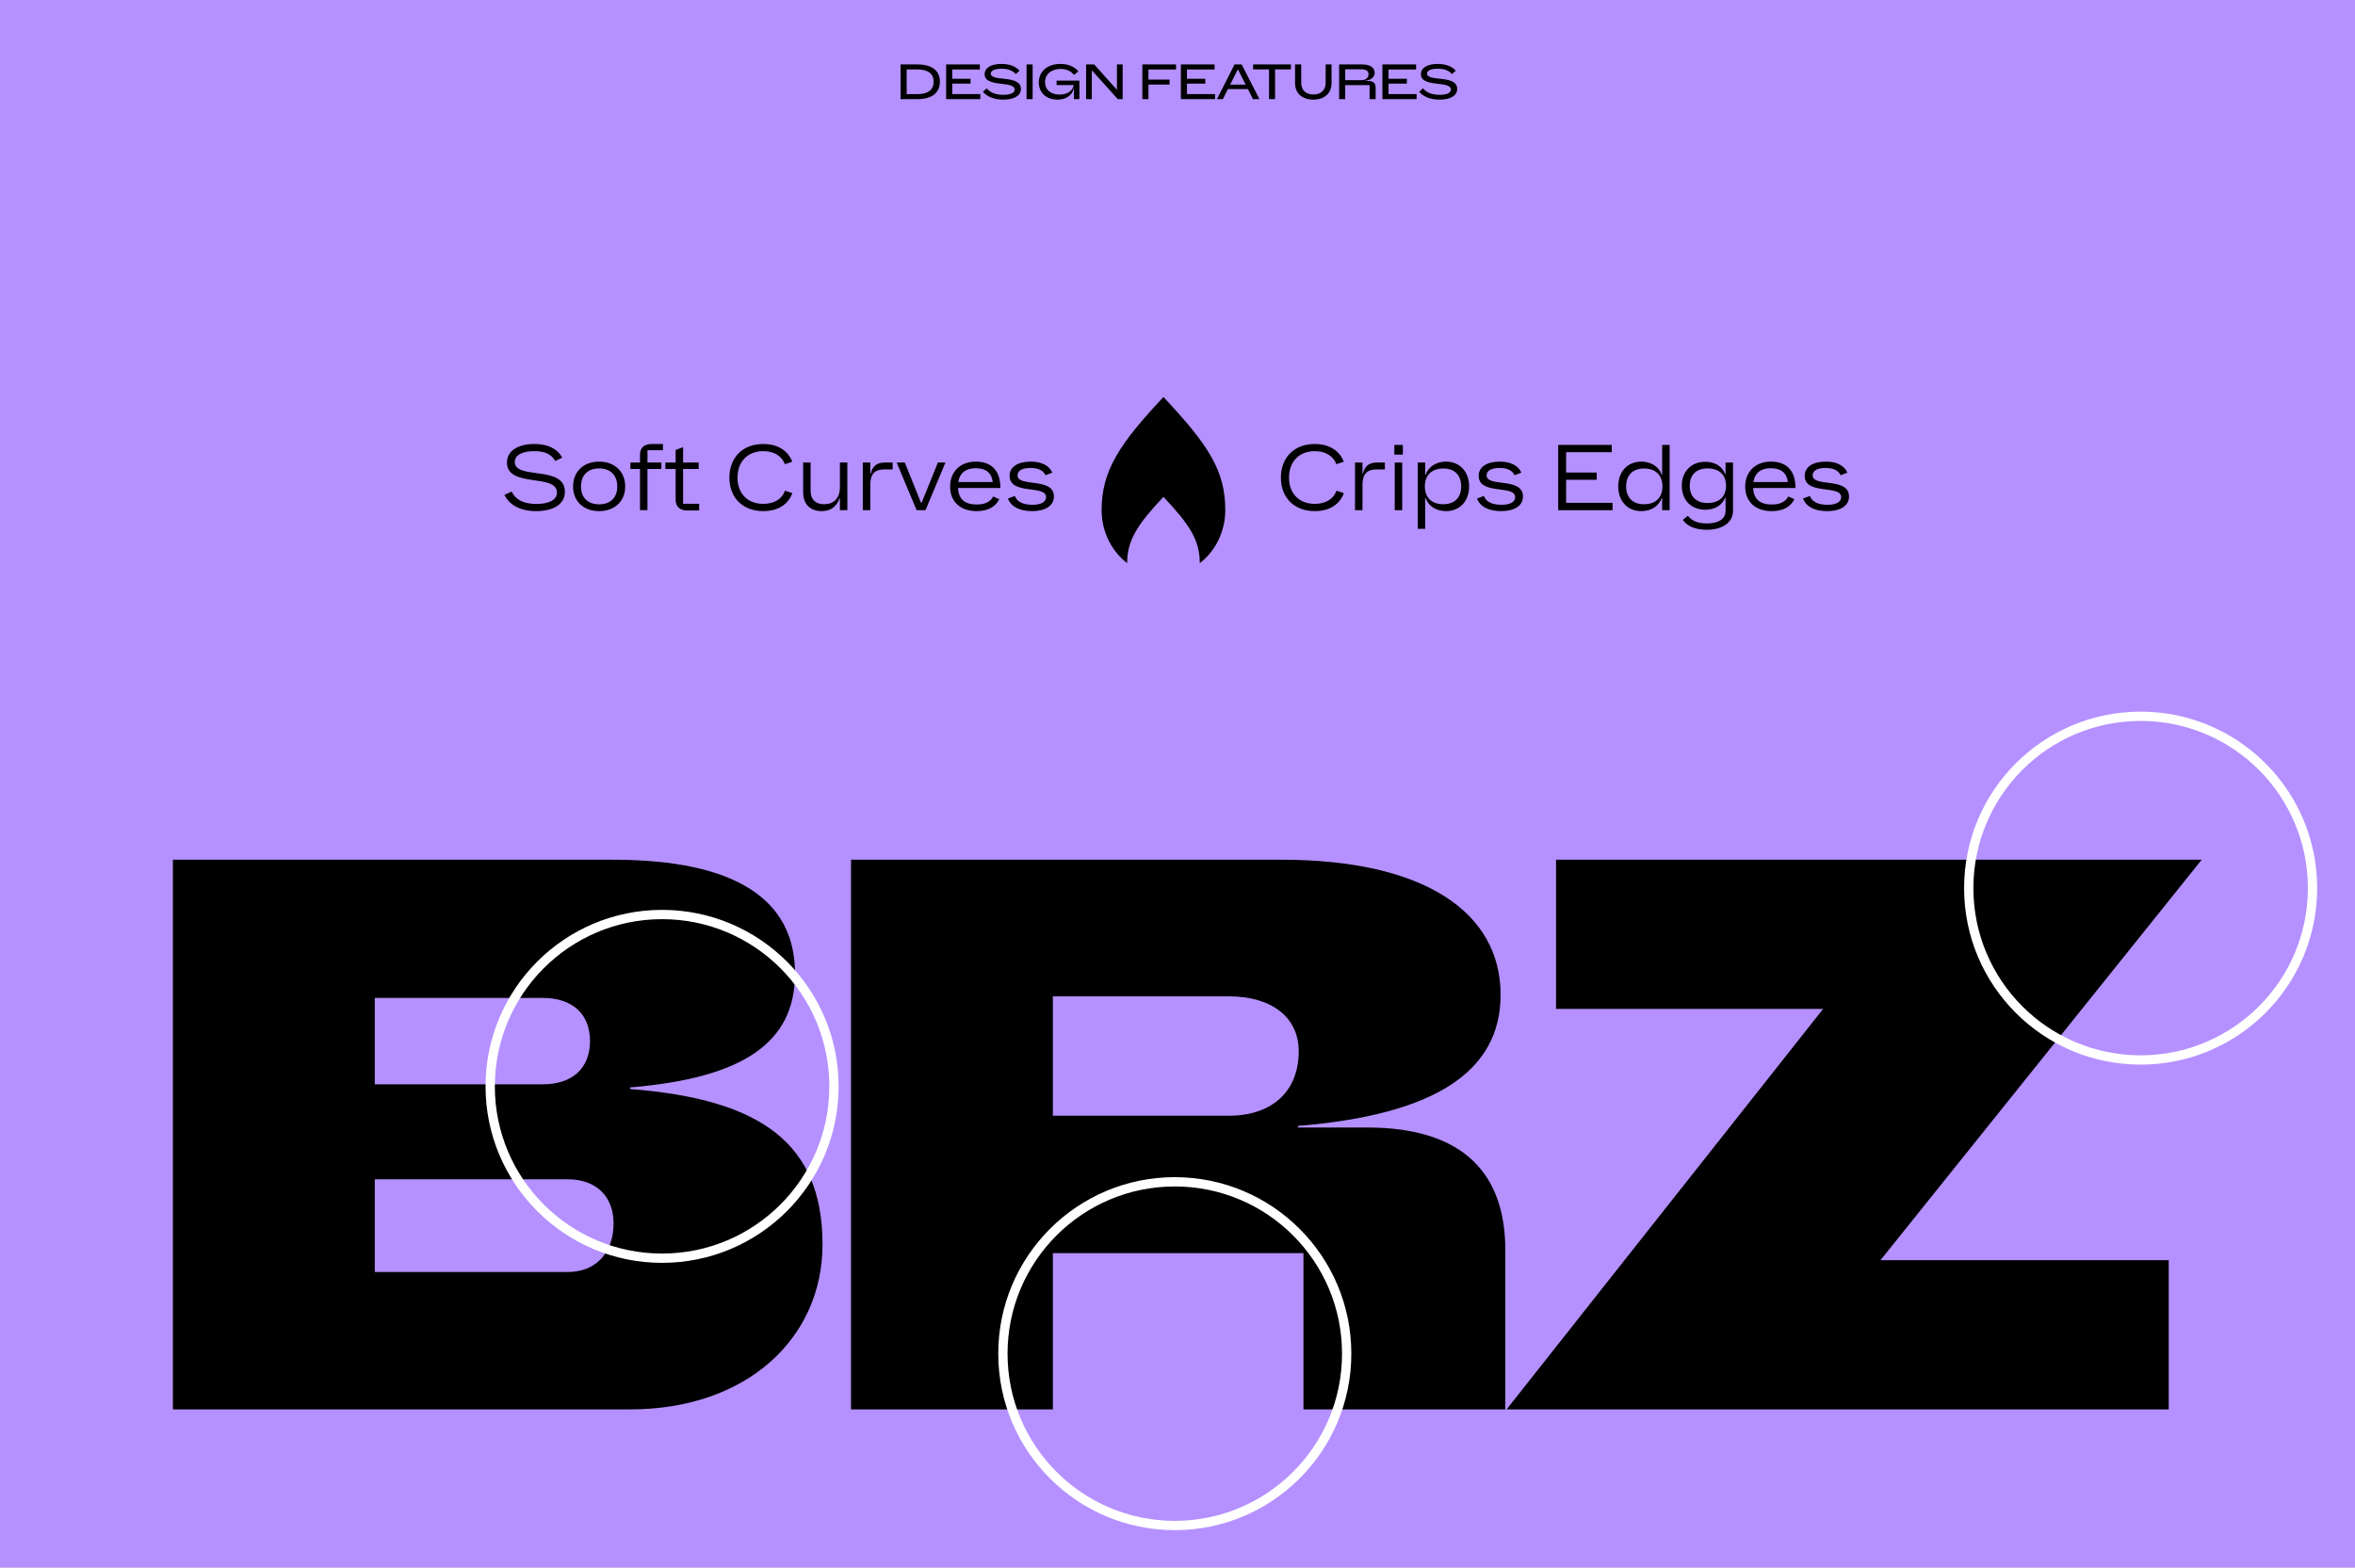
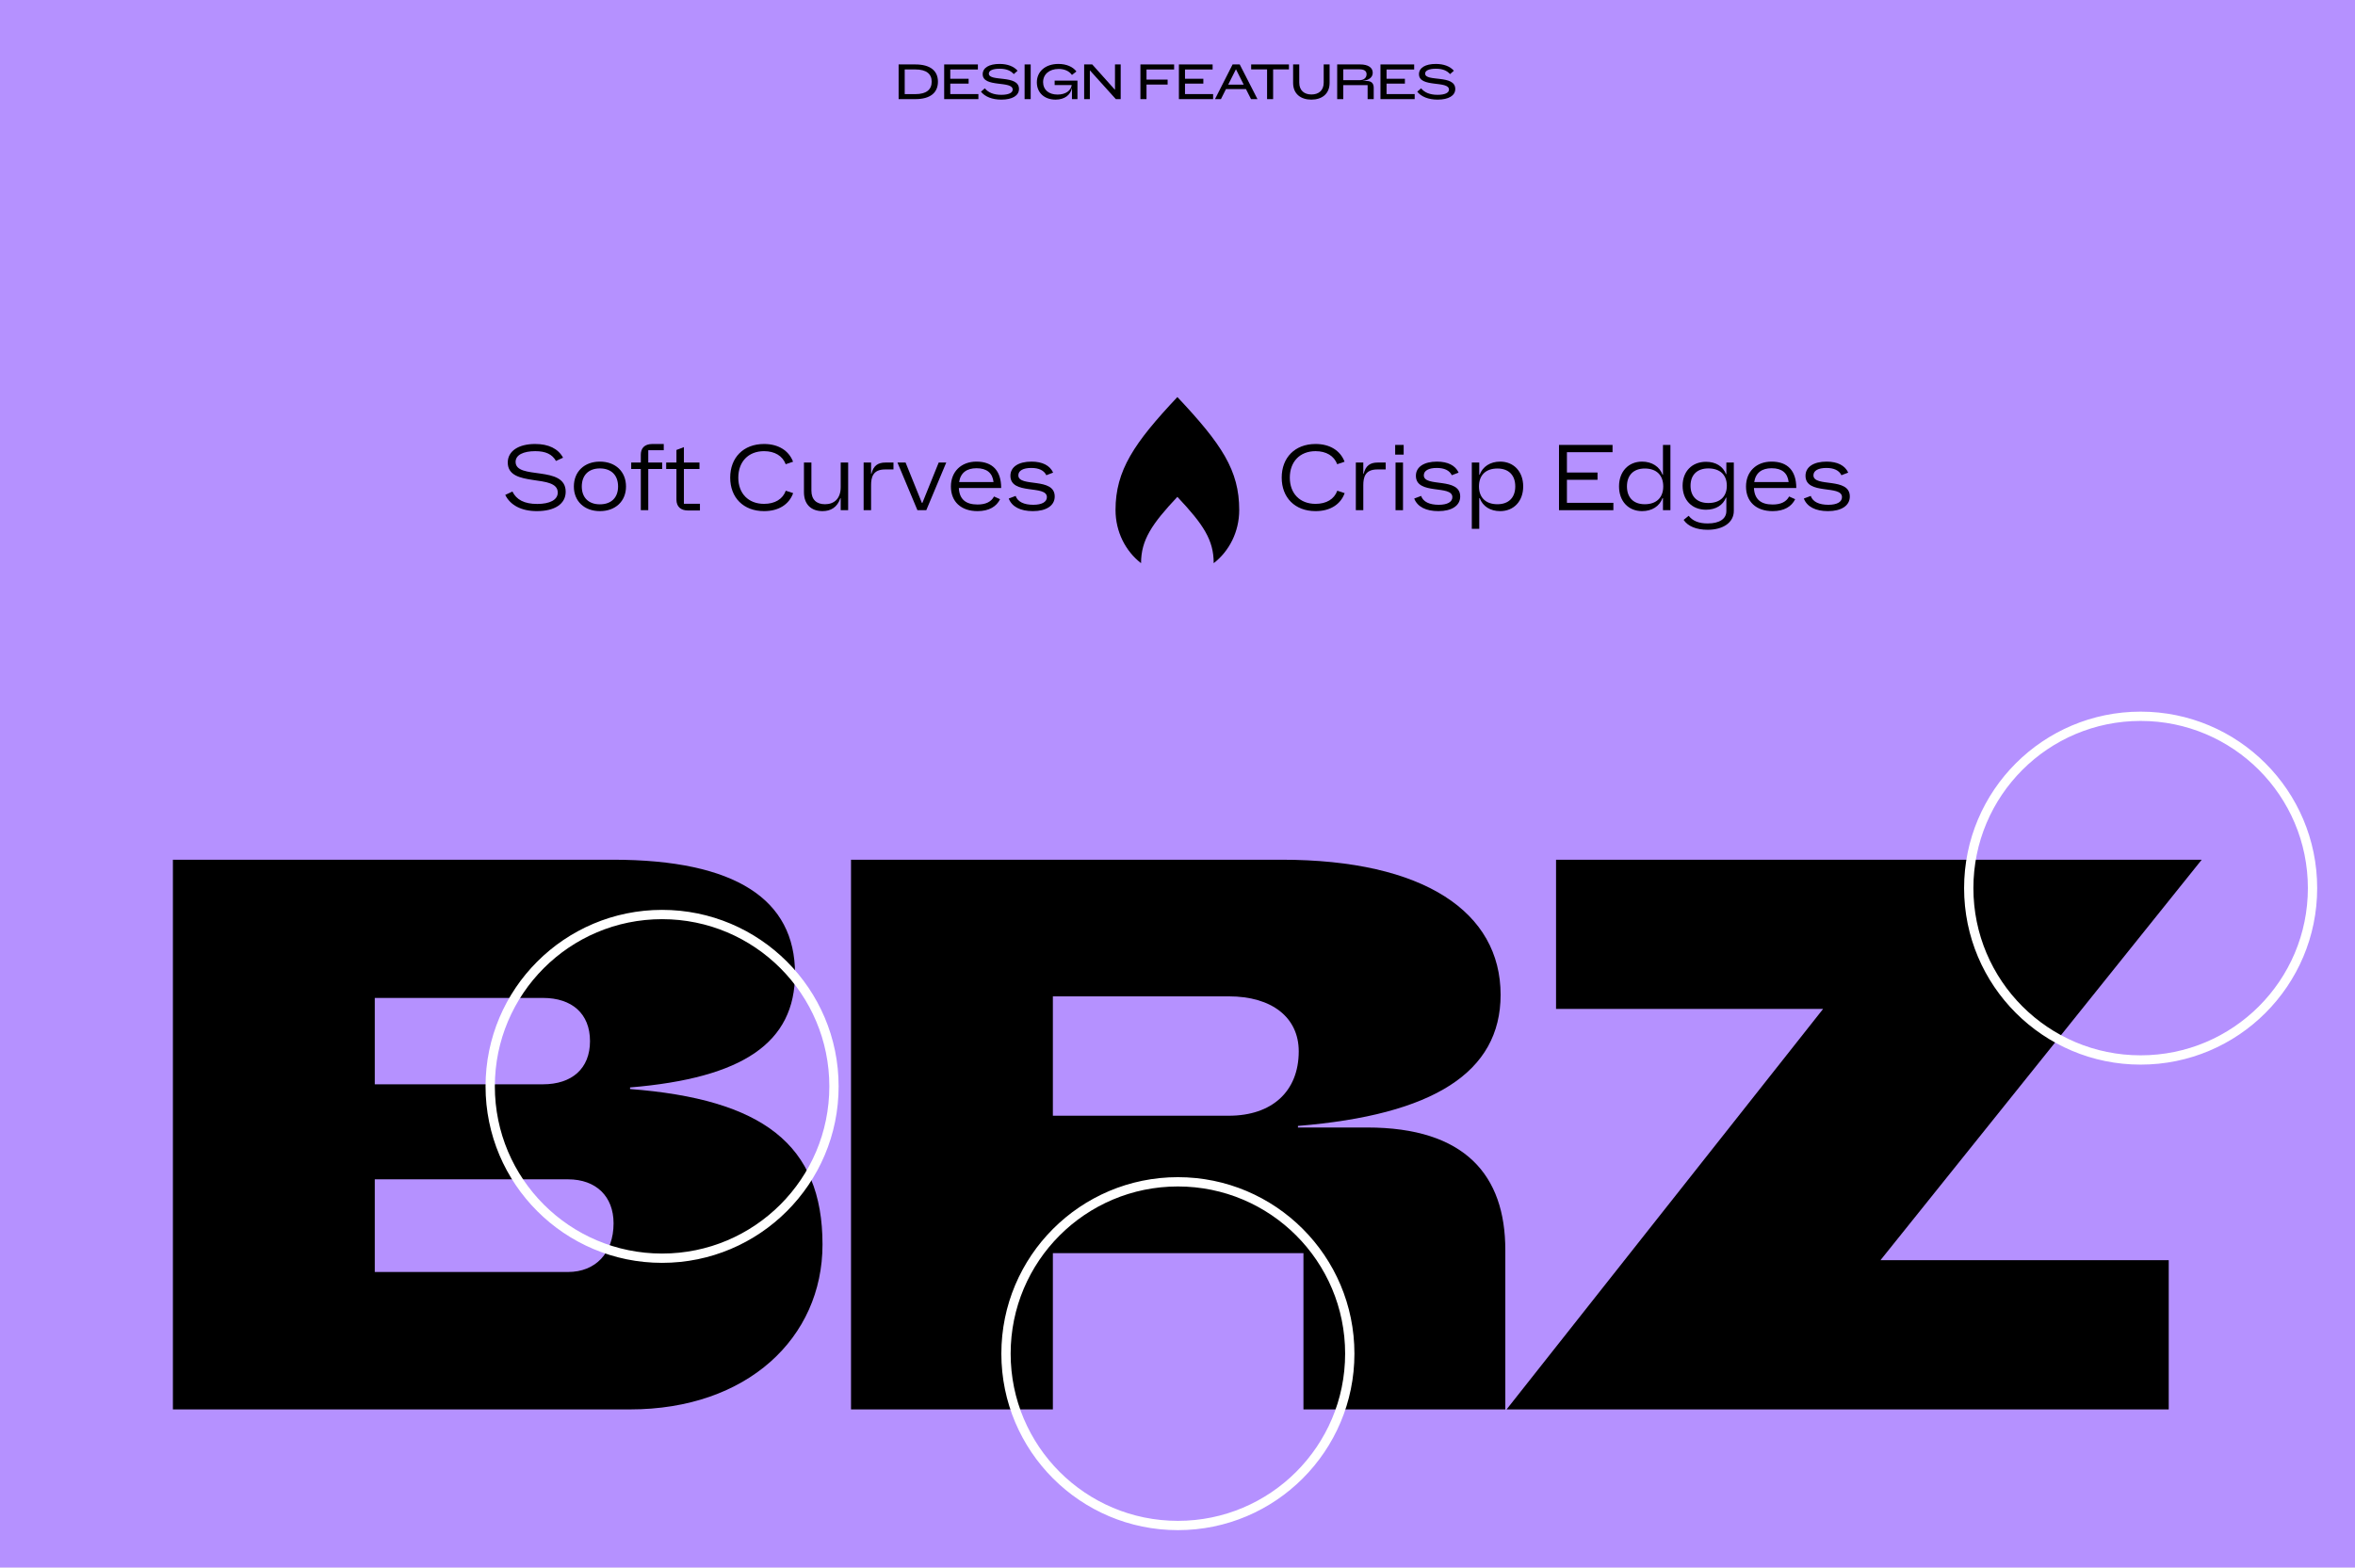
<svg xmlns="http://www.w3.org/2000/svg" width="760" height="506" viewBox="0 0 760 506" fill="none">
-   <rect width="760" height="506" fill="#B9B9B9" />
  <rect width="760" height="506" fill="#B591FF" />
-   <path d="M290.629 32V20.8H296.005C300.901 20.8 303.317 22.88 303.317 26.368C303.317 29.888 300.901 32 296.005 32H290.629ZM292.597 30.384H296.005C299.669 30.384 301.301 28.864 301.301 26.368C301.301 23.92 299.669 22.416 296.005 22.416H292.597V30.384Z" fill="black" />
-   <path d="M305.332 32V20.8H316.212V22.432H307.3V25.424H313.22V26.992H307.3V30.368H316.372V32H305.332Z" fill="black" />
-   <path d="M323.777 32.16C320.849 32.16 318.513 31.232 317.201 29.6L318.449 28.512C319.553 29.872 321.281 30.608 323.777 30.608C326.081 30.608 327.441 29.984 327.441 28.928C327.441 25.92 317.761 28.4 317.761 23.952C317.761 21.856 319.857 20.64 323.185 20.64C325.761 20.64 327.777 21.408 329.025 22.832L327.793 23.92C326.753 22.752 325.345 22.192 323.201 22.192C321.009 22.192 319.745 22.768 319.745 23.76C319.745 26.512 329.473 23.984 329.473 28.72C329.473 30.896 327.281 32.16 323.777 32.16Z" fill="black" />
-   <path d="M331.285 32V20.8H333.253V32H331.285Z" fill="black" />
-   <path d="M341.288 32.16C337.672 32.16 335.24 29.936 335.24 26.576C335.24 23.104 337.96 20.64 342.2 20.64C344.744 20.64 346.856 21.536 348.008 23.072L346.568 24.192C345.672 22.928 344.136 22.256 342.296 22.256C339.208 22.256 337.256 24.016 337.256 26.512C337.256 28.992 339.08 30.528 341.944 30.528C344.504 30.528 346.28 29.232 346.488 27.456H340.984V26.032H348.344V32H346.568V28.48H346.536C346.136 30.576 344.248 32.16 341.288 32.16Z" fill="black" />
-   <path d="M350.504 32V20.8H353.112L360.392 28.928H360.456V20.8H362.296V32H360.728L352.408 22.768H352.344V32H350.504Z" fill="black" />
-   <path d="M368.66 32V20.8H379.54V22.432H370.628V25.696H377.444V27.296H370.628V32H368.66Z" fill="black" />
-   <path d="M381.082 32V20.8H391.962V22.432H383.05V25.424H388.97V26.992H383.05V30.368H392.122V32H381.082Z" fill="black" />
-   <path d="M392.727 32L398.407 20.8H400.711L406.439 32H404.359L402.727 28.768H396.263L394.647 32H392.727ZM396.999 27.312H401.991L399.495 22.352L396.999 27.312Z" fill="black" />
-   <path d="M409.536 32V22.4H404.4V20.8H416.592V22.4H411.488V32H409.536Z" fill="black" />
-   <path d="M423.826 32.16C420.386 32.16 417.938 30.288 417.938 26.768V20.8H419.922V26.672C419.922 29.232 421.554 30.496 423.858 30.496C426.162 30.496 427.81 29.232 427.81 26.672V20.8H429.714V26.768C429.714 30.288 427.266 32.16 423.826 32.16Z" fill="black" />
-   <path d="M432.16 32V20.8H439.6C442.176 20.8 443.632 21.84 443.632 23.472C443.632 24.912 442.512 25.872 440.448 26.112V26.144H441.728C443.2 26.144 443.952 26.912 443.952 28.304V32H441.984V27.488H434.128V32H432.16ZM434.128 25.888H439.312C440.816 25.888 441.648 25.056 441.648 23.968C441.648 22.96 440.928 22.384 439.44 22.384H434.128V25.888Z" fill="black" />
-   <path d="M446.129 32V20.8H457.009V22.432H448.097V25.424H454.017V26.992H448.097V30.368H457.169V32H446.129Z" fill="black" />
-   <path d="M464.574 32.16C461.646 32.16 459.31 31.232 457.998 29.6L459.246 28.512C460.35 29.872 462.078 30.608 464.574 30.608C466.878 30.608 468.238 29.984 468.238 28.928C468.238 25.92 458.558 28.4 458.558 23.952C458.558 21.856 460.654 20.64 463.982 20.64C466.558 20.64 468.574 21.408 469.822 22.832L468.59 23.92C467.55 22.752 466.142 22.192 463.998 22.192C461.806 22.192 460.542 22.768 460.542 23.76C460.542 26.512 470.27 23.984 470.27 28.72C470.27 30.896 468.078 32.16 464.574 32.16Z" fill="black" />
-   <path d="M55.8 454.966V277.521H197.756C237.554 277.521 256.566 290.45 256.566 314.278C256.566 336.585 239.835 347.992 203.332 351.034V351.541C245.919 354.836 265.438 369.285 265.438 401.732C265.438 431.898 241.103 454.966 203.332 454.966H55.8ZM120.948 410.605H183.307C192.179 410.605 198.009 404.521 198.009 394.888C198.009 386.269 192.432 380.693 183.307 380.693H120.948V410.605ZM120.948 350.02H175.195C184.574 350.02 190.404 344.95 190.404 336.078C190.404 327.206 184.574 322.136 175.195 322.136H120.948V350.02Z" fill="black" />
-   <path d="M274.635 454.966V277.521H413.548C459.684 277.521 484.272 294.505 484.272 321.122C484.272 346.218 462.472 359.906 418.872 363.455V363.962H441.179C472.865 363.962 485.793 379.425 485.793 403.507V454.966H420.646V404.521H339.782V454.966H274.635ZM339.782 360.16H396.564C410.506 360.16 419.125 352.302 419.125 339.373C419.125 328.473 410.506 321.629 396.564 321.629H339.782V360.16Z" fill="black" />
-   <path d="M486.193 454.966L588.351 325.685H502.163V277.521H710.534L606.855 406.802H699.887V454.966H486.193Z" fill="black" />
-   <circle cx="379.126" cy="436.968" r="55.472" stroke="white" stroke-width="3" />
+   <path d="M463.945 32.16C461.017 32.16 458.681 31.232 457.369 29.6L458.617 28.512C459.721 29.872 461.449 30.608 463.945 30.608C466.249 30.608 467.609 29.984 467.609 28.928C467.609 25.92 457.929 28.4 457.929 23.952C457.929 21.856 460.025 20.64 463.353 20.64C465.929 20.64 467.945 21.408 469.193 22.832L467.961 23.92C466.921 22.752 465.513 22.192 463.369 22.192C461.177 22.192 459.913 22.768 459.913 23.76C459.913 26.512 469.641 23.984 469.641 28.72C469.641 30.896 467.449 32.16 463.945 32.16Z" fill="black" />
+   <path d="M445.5 32V20.8H456.38V22.432H447.468V25.424H453.388V26.992H447.468V30.368H456.54V32H445.5Z" fill="black" />
+   <path d="M431.531 32V20.8H438.971C441.547 20.8 443.003 21.84 443.003 23.472C443.003 24.912 441.883 25.872 439.819 26.112V26.144H441.099C442.571 26.144 443.323 26.912 443.323 28.304V32H441.355V27.488H433.499V32H431.531ZM433.499 25.888H438.683C440.187 25.888 441.019 25.056 441.019 23.968C441.019 22.96 440.299 22.384 438.811 22.384H433.499V25.888Z" fill="black" />
+   <path d="M423.197 32.16C419.757 32.16 417.309 30.288 417.309 26.768V20.8H419.293V26.672C419.293 29.232 420.925 30.496 423.229 30.496C425.533 30.496 427.181 29.232 427.181 26.672V20.8H429.085V26.768C429.085 30.288 426.637 32.16 423.197 32.16Z" fill="black" />
+   <path d="M408.907 32V22.4H403.771V20.8H415.963V22.4H410.859V32H408.907Z" fill="black" />
+   <path d="M392.098 32L397.778 20.8H400.082L405.81 32H403.73L402.098 28.768H395.634L394.018 32H392.098ZM396.37 27.312H401.362L398.866 22.352L396.37 27.312Z" fill="black" />
+   <path d="M380.453 32V20.8H391.333V22.432H382.421V25.424H388.341V26.992H382.421V30.368H391.493V32H380.453Z" fill="black" />
+   <path d="M368.031 32V20.8H378.911V22.432H369.999V25.696H376.815V27.296H369.999V32H368.031Z" fill="black" />
+   <path d="M349.875 32V20.8H352.483L359.763 28.928H359.827V20.8H361.667V32H360.099L351.779 22.768H351.715V32H349.875Z" fill="black" />
+   <path d="M340.659 32.16C337.043 32.16 334.611 29.936 334.611 26.576C334.611 23.104 337.331 20.64 341.571 20.64C344.115 20.64 346.227 21.536 347.379 23.072L345.939 24.192C345.043 22.928 343.507 22.256 341.667 22.256C338.579 22.256 336.627 24.016 336.627 26.512C336.627 28.992 338.451 30.528 341.315 30.528C343.875 30.528 345.651 29.232 345.859 27.456H340.355V26.032H347.715V32H345.939V28.48H345.907C345.507 30.576 343.619 32.16 340.659 32.16Z" fill="black" />
+   <path d="M330.656 32V20.8H332.624V32H330.656Z" fill="black" />
+   <path d="M323.148 32.16C320.22 32.16 317.884 31.232 316.572 29.6L317.82 28.512C318.924 29.872 320.652 30.608 323.148 30.608C325.452 30.608 326.812 29.984 326.812 28.928C326.812 25.92 317.132 28.4 317.132 23.952C317.132 21.856 319.228 20.64 322.556 20.64C325.132 20.64 327.148 21.408 328.396 22.832L327.164 23.92C326.124 22.752 324.716 22.192 322.572 22.192C320.38 22.192 319.116 22.768 319.116 23.76C319.116 26.512 328.844 23.984 328.844 28.72C328.844 30.896 326.652 32.16 323.148 32.16Z" fill="black" />
+   <path d="M304.703 32V20.8H315.583V22.432H306.671V25.424H312.591V26.992H306.671V30.368H315.743V32H304.703Z" fill="black" />
+   <path d="M290 32V20.8H295.376C300.272 20.8 302.688 22.88 302.688 26.368C302.688 29.888 300.272 32 295.376 32H290ZM291.968 30.384H295.376C299.04 30.384 300.672 28.864 300.672 26.368C300.672 23.92 299.04 22.416 295.376 22.416H291.968V30.384Z" fill="black" />
+   <path d="M486.193 454.966L588.351 325.685H502.163V277.522H710.533L606.855 406.802H699.887V454.966H486.193Z" fill="black" />
+   <path d="M274.635 454.966V277.522H413.548C459.684 277.522 484.272 294.506 484.272 321.122C484.272 346.218 462.472 359.907 418.872 363.455V363.962H441.179C472.865 363.962 485.793 379.425 485.793 403.507V454.966H420.646V404.521H339.782V454.966H274.635ZM339.782 360.16H396.564C410.506 360.16 419.125 352.302 419.125 339.374C419.125 328.474 410.506 321.629 396.564 321.629H339.782V360.16Z" fill="black" />
+   <path d="M55.8 454.966V277.522H197.756C237.554 277.522 256.566 290.45 256.566 314.278C256.566 336.585 239.835 347.992 203.332 351.034V351.541C245.919 354.837 265.438 369.286 265.438 401.733C265.438 431.898 241.103 454.966 203.332 454.966H55.8ZM120.948 410.605H183.307C192.179 410.605 198.009 404.521 198.009 394.888C198.009 386.27 192.432 380.693 183.307 380.693H120.948V410.605ZM120.948 350.02H175.195C184.574 350.02 190.404 344.951 190.404 336.078C190.404 327.206 184.574 322.136 175.195 322.136H120.948V350.02Z" fill="black" />
+   <circle cx="380.126" cy="436.968" r="55.472" stroke="white" stroke-width="3" />
  <circle cx="690.821" cy="286.693" r="55.472" stroke="white" stroke-width="3" />
  <circle cx="213.667" cy="350.684" r="55.472" stroke="white" stroke-width="3" />
-   <path d="M375.465 128.169C361.5 143.01 355.505 151.864 355.505 164.629C355.505 171.683 358.753 177.937 363.744 181.794C363.744 174.3 367.266 169.101 375.465 160.387C383.891 169.343 387.186 174.302 387.186 181.798C392.177 177.944 395.424 171.692 395.424 164.629C395.424 151.862 389.815 143.419 375.467 128.169H375.465Z" fill="black" />
-   <path d="M172.996 164.995C168.059 164.995 164.416 163.099 162.791 159.757L165.109 158.674C166.403 161.323 168.962 162.678 173.116 162.678C177.18 162.678 179.739 161.353 179.739 159.005C179.739 152.743 163.603 157.62 163.603 149.311C163.603 145.579 167.125 143.321 172.424 143.321C176.789 143.321 179.859 144.826 181.455 147.746L179.167 148.8C177.933 146.632 175.856 145.639 172.484 145.639C168.661 145.639 166.132 146.843 166.132 149.101C166.132 155.031 182.298 150.034 182.298 158.734C182.298 162.708 178.715 164.995 172.996 164.995Z" fill="black" />
-   <path d="M193.335 164.995C188.338 164.995 184.936 161.805 184.936 157.048C184.936 152.232 188.338 149.01 193.335 149.01C198.362 149.01 201.764 152.232 201.764 157.048C201.764 161.805 198.362 164.995 193.335 164.995ZM193.335 162.798C197.038 162.798 199.205 160.6 199.205 157.048C199.205 153.436 197.038 151.208 193.335 151.208C189.662 151.208 187.495 153.436 187.495 157.048C187.495 160.6 189.662 162.798 193.335 162.798Z" fill="black" />
-   <path d="M206.54 146.783C206.54 144.766 207.654 143.321 210.303 143.321H213.946V145.338H208.949V149.311H213.434V151.389H208.949V164.694H206.54V151.389H203.44V149.311H206.54V146.783Z" fill="black" />
-   <path d="M221.712 164.785C219.484 164.785 218.039 163.581 218.039 161.293V151.389H214.728V149.311H218.039V145.247L220.448 144.344V149.311H225.475V151.389H220.448V162.617H225.626V164.785H221.712Z" fill="black" />
-   <path d="M246.314 164.995C239.631 164.995 235.387 160.6 235.387 154.188C235.387 147.746 239.631 143.321 246.314 143.321C250.92 143.321 254.292 145.428 255.677 149.041L253.298 149.853C252.275 147.144 249.746 145.639 246.314 145.639C241.197 145.639 238.006 149.101 238.006 154.188C238.006 159.246 241.197 162.647 246.314 162.647C249.806 162.647 252.335 161.142 253.328 158.403L255.707 159.185C254.382 162.858 251.011 164.995 246.314 164.995Z" fill="black" />
-   <path d="M265.178 164.995C261.475 164.995 259.187 162.768 259.187 158.884V149.311H261.596V158.373C261.596 161.263 263.221 162.768 265.991 162.768C268.881 162.768 271.048 161.022 271.048 157.259V149.311H273.457V164.694H271.048V160.841H270.928C269.934 163.791 267.827 164.995 265.178 164.995Z" fill="black" />
-   <path d="M278.447 164.694V149.311H280.856V152.924H280.976C281.608 150.335 283.053 149.311 285.492 149.311H288.081V151.539H285.371C281.398 151.539 280.856 154.128 280.856 156.657V164.694H278.447Z" fill="black" />
-   <path d="M295.811 164.694L289.369 149.311H291.988L297.256 162.346H297.406L302.674 149.311H305.113L298.671 164.694H295.811Z" fill="black" />
-   <path d="M315.195 164.995C309.867 164.995 306.616 161.925 306.616 157.048C306.616 152.232 309.957 149.01 314.864 149.01C320.072 149.01 322.842 151.991 322.842 157.53H309.174C309.355 161.142 311.372 162.858 315.225 162.858C317.814 162.858 319.62 162.015 320.524 160.269L322.48 161.142C321.336 163.49 318.958 164.995 315.195 164.995ZM309.265 155.603H320.373C320.042 152.683 318.206 151.148 314.894 151.148C311.763 151.148 309.746 152.563 309.265 155.603Z" fill="black" />
-   <path d="M333.073 164.995C329.039 164.995 326.299 163.581 325.276 160.931L327.503 160.089C328.166 162.015 330.243 162.948 333.193 162.948C335.963 162.948 337.588 162.045 337.588 160.48C337.588 156.386 325.818 159.938 325.818 153.586C325.818 150.726 328.437 149.01 332.621 149.01C336.113 149.01 338.551 150.245 339.605 152.563L337.408 153.406C336.655 151.81 334.939 151.057 332.561 151.057C329.912 151.057 328.376 151.93 328.376 153.436C328.376 157.409 340.117 153.917 340.117 160.269C340.117 163.219 337.408 164.995 333.073 164.995Z" fill="black" />
-   <path d="M424.297 164.996C417.614 164.996 413.369 160.601 413.369 154.188C413.369 147.746 417.614 143.321 424.297 143.321C428.903 143.321 432.274 145.428 433.659 149.041L431.281 149.853C430.257 147.144 427.729 145.639 424.297 145.639C419.179 145.639 415.988 149.101 415.988 154.188C415.988 159.246 419.179 162.648 424.297 162.648C427.789 162.648 430.318 161.142 431.311 158.403L433.689 159.186C432.365 162.858 428.993 164.996 424.297 164.996Z" fill="black" />
-   <path d="M437.292 164.695V149.312H439.7V152.924H439.82C440.453 150.335 441.898 149.312 444.336 149.312H446.925V151.539H444.216C440.242 151.539 439.7 154.128 439.7 156.657V164.695H437.292Z" fill="black" />
-   <path d="M450.109 164.695V149.312H452.518V164.695H450.109ZM449.989 146.753V143.622H452.728V146.753H449.989Z" fill="black" />
-   <path d="M457.518 170.715V149.312H459.926V153.255H460.046C461.01 150.636 463.478 149.011 466.669 149.011C471.064 149.011 474.105 152.232 474.105 157.018C474.105 161.805 471.064 164.996 466.669 164.996C463.478 164.996 461.04 163.43 460.077 160.811H459.926V170.715H457.518ZM465.796 162.768C469.409 162.768 471.546 160.631 471.546 157.018C471.546 153.376 469.409 151.238 465.796 151.238C462.033 151.238 459.836 153.376 459.836 157.018C459.836 160.631 462.033 162.768 465.796 162.768Z" fill="black" />
-   <path d="M484.45 164.996C480.416 164.996 477.676 163.581 476.653 160.932L478.881 160.089C479.543 162.015 481.62 162.949 484.57 162.949C487.34 162.949 488.965 162.045 488.965 160.48C488.965 156.386 477.195 159.938 477.195 153.586C477.195 150.726 479.814 149.011 483.998 149.011C487.49 149.011 489.929 150.245 490.982 152.563L488.785 153.406C488.032 151.81 486.316 151.058 483.938 151.058C481.289 151.058 479.754 151.931 479.754 153.436C479.754 157.41 491.494 153.917 491.494 160.269C491.494 163.22 488.785 164.996 484.45 164.996Z" fill="black" />
-   <path d="M502.857 164.695V143.622H520.136V145.97H505.416V152.533H515.29V154.881H505.416V162.316H520.407V164.695H502.857Z" fill="black" />
-   <path d="M538.815 164.695H536.407V160.811H536.256C535.293 163.43 532.854 164.996 529.663 164.996C525.268 164.996 522.228 161.805 522.228 157.018C522.228 152.232 525.268 149.011 529.663 149.011C532.854 149.011 535.323 150.636 536.286 153.255H536.407V143.622H538.815V164.695ZM530.536 162.768C534.299 162.768 536.497 160.631 536.497 157.018C536.497 153.376 534.299 151.238 530.536 151.238C526.924 151.238 524.787 153.376 524.787 157.018C524.787 160.631 526.924 162.768 530.536 162.768Z" fill="black" />
-   <path d="M550.846 171.016C547.173 171.016 544.434 169.872 543.079 167.825L544.704 166.501C545.999 168.157 547.956 168.969 550.846 168.969C554.639 168.969 556.866 167.494 556.866 164.966V160.631H556.746C555.783 163.069 553.465 164.544 550.304 164.544C545.788 164.544 542.748 161.443 542.748 156.807C542.748 152.171 545.788 149.071 550.304 149.071C553.435 149.071 555.783 150.516 556.746 153.044H556.866V149.312H559.275V164.935C559.275 168.668 555.813 171.016 550.846 171.016ZM551.056 162.377C554.819 162.377 557.017 160.299 557.017 156.807C557.017 153.285 554.819 151.208 551.056 151.208C547.444 151.208 545.307 153.285 545.307 156.807C545.307 160.299 547.444 162.377 551.056 162.377Z" fill="black" />
-   <path d="M571.788 164.996C566.46 164.996 563.209 161.925 563.209 157.048C563.209 152.232 566.55 149.011 571.457 149.011C576.665 149.011 579.435 151.991 579.435 157.53H565.768C565.948 161.142 567.965 162.858 571.819 162.858C574.407 162.858 576.214 162.015 577.117 160.269L579.074 161.142C577.93 163.49 575.551 164.996 571.788 164.996ZM565.858 155.603H576.966C576.635 152.683 574.799 151.148 571.487 151.148C568.357 151.148 566.34 152.563 565.858 155.603Z" fill="black" />
-   <path d="M589.666 164.996C585.632 164.996 582.892 163.581 581.869 160.932L584.097 160.089C584.759 162.015 586.836 162.949 589.786 162.949C592.556 162.949 594.181 162.045 594.181 160.48C594.181 156.386 582.411 159.938 582.411 153.586C582.411 150.726 585.03 149.011 589.214 149.011C592.706 149.011 595.145 150.245 596.198 152.563L594.001 153.406C593.248 151.81 591.532 151.058 589.154 151.058C586.505 151.058 584.97 151.931 584.97 153.436C584.97 157.41 596.71 153.917 596.71 160.269C596.71 163.22 594.001 164.996 589.666 164.996Z" fill="black" />
+   <path d="M379.959 128.169C365.995 143.01 360 151.864 360 164.629C360 171.683 363.248 177.937 368.238 181.794C368.238 174.3 371.76 169.101 379.959 160.387C388.386 169.343 391.68 174.302 391.68 181.798C396.671 177.944 399.919 171.692 399.919 164.629C399.919 151.862 394.309 143.419 379.961 128.169H379.959Z" fill="black" />
+   <path d="M333.332 164.995C329.298 164.995 326.559 163.58 325.535 160.931L327.763 160.088C328.425 162.015 330.502 162.948 333.452 162.948C336.222 162.948 337.848 162.045 337.848 160.48C337.848 156.386 326.077 159.938 326.077 153.586C326.077 150.726 328.696 149.01 332.88 149.01C336.372 149.01 338.811 150.245 339.865 152.562L337.667 153.405C336.914 151.81 335.198 151.057 332.82 151.057C330.171 151.057 328.636 151.93 328.636 153.436C328.636 157.409 340.376 153.917 340.376 160.269C340.376 163.219 337.667 164.995 333.332 164.995Z" fill="black" />
+   <path d="M315.455 164.995C310.126 164.995 306.875 161.925 306.875 157.048C306.875 152.231 310.217 149.01 315.123 149.01C320.331 149.01 323.101 151.991 323.101 157.53H309.434C309.614 161.142 311.631 162.858 315.485 162.858C318.074 162.858 319.88 162.015 320.783 160.269L322.74 161.142C321.596 163.49 319.218 164.995 315.455 164.995ZM309.524 155.603H320.632C320.301 152.683 318.465 151.148 315.154 151.148C312.023 151.148 310.006 152.562 309.524 155.603Z" fill="black" />
+   <path d="M296.07 164.694L289.628 149.311H292.247L297.515 162.346H297.666L302.934 149.311H305.372L298.93 164.694H296.07Z" fill="black" />
+   <path d="M278.707 164.694V149.311H281.115V152.924H281.235C281.867 150.335 283.312 149.311 285.751 149.311H288.34V151.539H285.63C281.657 151.539 281.115 154.128 281.115 156.657V164.694H278.707Z" fill="black" />
+   <path d="M265.437 164.995C261.735 164.995 259.447 162.768 259.447 158.884V149.311H261.855V158.373C261.855 161.262 263.481 162.768 266.25 162.768C269.14 162.768 271.308 161.022 271.308 157.259V149.311H273.716V164.694H271.308V160.841H271.187C270.194 163.791 268.087 164.995 265.437 164.995Z" fill="black" />
+   <path d="M246.574 164.995C239.891 164.995 235.646 160.6 235.646 154.188C235.646 147.746 239.891 143.321 246.574 143.321C251.18 143.321 254.551 145.428 255.936 149.04L253.558 149.853C252.534 147.144 250.005 145.639 246.574 145.639C241.456 145.639 238.265 149.1 238.265 154.188C238.265 159.245 241.456 162.647 246.574 162.647C250.066 162.647 252.594 161.142 253.588 158.403L255.966 159.185C254.641 162.858 251.27 164.995 246.574 164.995Z" fill="black" />
+   <path d="M221.971 164.785C219.744 164.785 218.299 163.581 218.299 161.293V151.389H214.987V149.311H218.299V145.247L220.707 144.344V149.311H225.734V151.389H220.707V162.617H225.885V164.785H221.971Z" fill="black" />
+   <path d="M206.8 146.782C206.8 144.766 207.914 143.321 210.563 143.321H214.205V145.338H209.208V149.311H213.694V151.388H209.208V164.694H206.8V151.388H203.699V149.311H206.8V146.782Z" fill="black" />
+   <path d="M193.594 164.995C188.597 164.995 185.195 161.804 185.195 157.048C185.195 152.231 188.597 149.01 193.594 149.01C198.622 149.01 202.023 152.231 202.023 157.048C202.023 161.804 198.622 164.995 193.594 164.995ZM193.594 162.798C197.297 162.798 199.464 160.6 199.464 157.048C199.464 153.436 197.297 151.208 193.594 151.208C189.922 151.208 187.754 153.436 187.754 157.048C187.754 160.6 189.922 162.798 193.594 162.798Z" fill="black" />
+   <path d="M173.255 164.995C168.318 164.995 164.675 163.099 163.05 159.757L165.368 158.673C166.662 161.323 169.221 162.677 173.375 162.677C177.439 162.677 179.998 161.353 179.998 159.005C179.998 152.743 163.863 157.62 163.863 149.311C163.863 145.578 167.385 143.321 172.683 143.321C177.048 143.321 180.119 144.826 181.714 147.746L179.426 148.799C178.192 146.632 176.115 145.639 172.743 145.639C168.92 145.639 166.391 146.843 166.391 149.1C166.391 155.031 182.557 150.034 182.557 158.734C182.557 162.707 178.975 164.995 173.255 164.995Z" fill="black" />
+   <path d="M589.925 164.996C585.891 164.996 583.152 163.581 582.128 160.932L584.356 160.089C585.018 162.015 587.096 162.949 590.046 162.949C592.815 162.949 594.441 162.045 594.441 160.48C594.441 156.386 582.67 159.938 582.67 153.586C582.67 150.726 585.289 149.01 589.474 149.01C592.966 149.01 595.404 150.245 596.458 152.563L594.26 153.406C593.508 151.81 591.792 151.058 589.414 151.058C586.764 151.058 585.229 151.931 585.229 153.436C585.229 157.409 596.97 153.917 596.97 160.269C596.97 163.219 594.26 164.996 589.925 164.996Z" fill="black" />
+   <path d="M572.048 164.996C566.719 164.996 563.468 161.925 563.468 157.048C563.468 152.232 566.81 149.01 571.717 149.01C576.925 149.01 579.694 151.991 579.694 157.53H566.027C566.208 161.142 568.225 162.858 572.078 162.858C574.667 162.858 576.473 162.015 577.376 160.269L579.333 161.142C578.189 163.49 575.811 164.996 572.048 164.996ZM566.117 155.603H577.226C576.895 152.683 575.058 151.148 571.747 151.148C568.616 151.148 566.599 152.563 566.117 155.603Z" fill="black" />
+   <path d="M551.105 171.016C547.432 171.016 544.693 169.872 543.338 167.825L544.964 166.501C546.258 168.156 548.215 168.969 551.105 168.969C554.898 168.969 557.126 167.494 557.126 164.965V160.63H557.005C556.042 163.069 553.724 164.544 550.563 164.544C546.047 164.544 543.007 161.443 543.007 156.807C543.007 152.171 546.047 149.071 550.563 149.071C553.694 149.071 556.042 150.516 557.005 153.044H557.126V149.311H559.534V164.935C559.534 168.668 556.072 171.016 551.105 171.016ZM551.315 162.376C555.078 162.376 557.276 160.299 557.276 156.807C557.276 153.285 555.078 151.208 551.315 151.208C547.703 151.208 545.566 153.285 545.566 156.807C545.566 160.299 547.703 162.376 551.315 162.376Z" fill="black" />
+   <path d="M539.074 164.694H536.666V160.811H536.515C535.552 163.43 533.113 164.995 529.922 164.995C525.527 164.995 522.487 161.804 522.487 157.018C522.487 152.231 525.527 149.01 529.922 149.01C533.113 149.01 535.582 150.636 536.545 153.255H536.666V143.622H539.074V164.694ZM530.795 162.768C534.558 162.768 536.756 160.63 536.756 157.018C536.756 153.375 534.558 151.238 530.795 151.238C527.183 151.238 525.046 153.375 525.046 157.018C525.046 160.63 527.183 162.768 530.795 162.768Z" fill="black" />
+   <path d="M503.116 164.694V143.622H520.396V145.97H505.675V152.533H515.549V154.881H505.675V162.316H520.667V164.694H503.116Z" fill="black" />
+   <path d="M474.975 170.715V149.312H477.383V153.255H477.504C478.467 150.636 480.936 149.01 484.127 149.01C488.522 149.01 491.562 152.232 491.562 157.018C491.562 161.805 488.522 164.996 484.127 164.996C480.936 164.996 478.497 163.43 477.534 160.811H477.383V170.715H474.975ZM483.254 162.768C486.866 162.768 489.003 160.631 489.003 157.018C489.003 153.376 486.866 151.238 483.254 151.238C479.491 151.238 477.293 153.376 477.293 157.018C477.293 160.631 479.491 162.768 483.254 162.768Z" fill="black" />
+   <path d="M464.189 164.996C460.155 164.996 457.416 163.581 456.392 160.932L458.62 160.089C459.282 162.015 461.359 162.949 464.309 162.949C467.079 162.949 468.705 162.045 468.705 160.48C468.705 156.386 456.934 159.938 456.934 153.586C456.934 150.726 459.553 149.01 463.737 149.01C467.229 149.01 469.668 150.245 470.721 152.563L468.524 153.406C467.771 151.81 466.055 151.058 463.677 151.058C461.028 151.058 459.493 151.931 459.493 153.436C459.493 157.409 471.233 153.917 471.233 160.269C471.233 163.219 468.524 164.996 464.189 164.996Z" fill="black" />
+   <path d="M450.368 164.694V149.311H452.777V164.694H450.368ZM450.248 146.753V143.622H452.987V146.753H450.248Z" fill="black" />
+   <path d="M437.551 164.695V149.312H439.959V152.924H440.079C440.712 150.335 442.157 149.312 444.595 149.312H447.184V151.539H444.475C440.501 151.539 439.959 154.128 439.959 156.657V164.695H437.551Z" fill="black" />
+   <path d="M424.556 164.995C417.873 164.995 413.628 160.6 413.628 154.188C413.628 147.746 417.873 143.321 424.556 143.321C429.162 143.321 432.534 145.428 433.918 149.041L431.54 149.853C430.517 147.144 427.988 145.639 424.556 145.639C419.438 145.639 416.247 149.101 416.247 154.188C416.247 159.246 419.438 162.647 424.556 162.647C428.048 162.647 430.577 161.142 431.57 158.403L433.948 159.185C432.624 162.858 429.252 164.995 424.556 164.995Z" fill="black" />
</svg>
